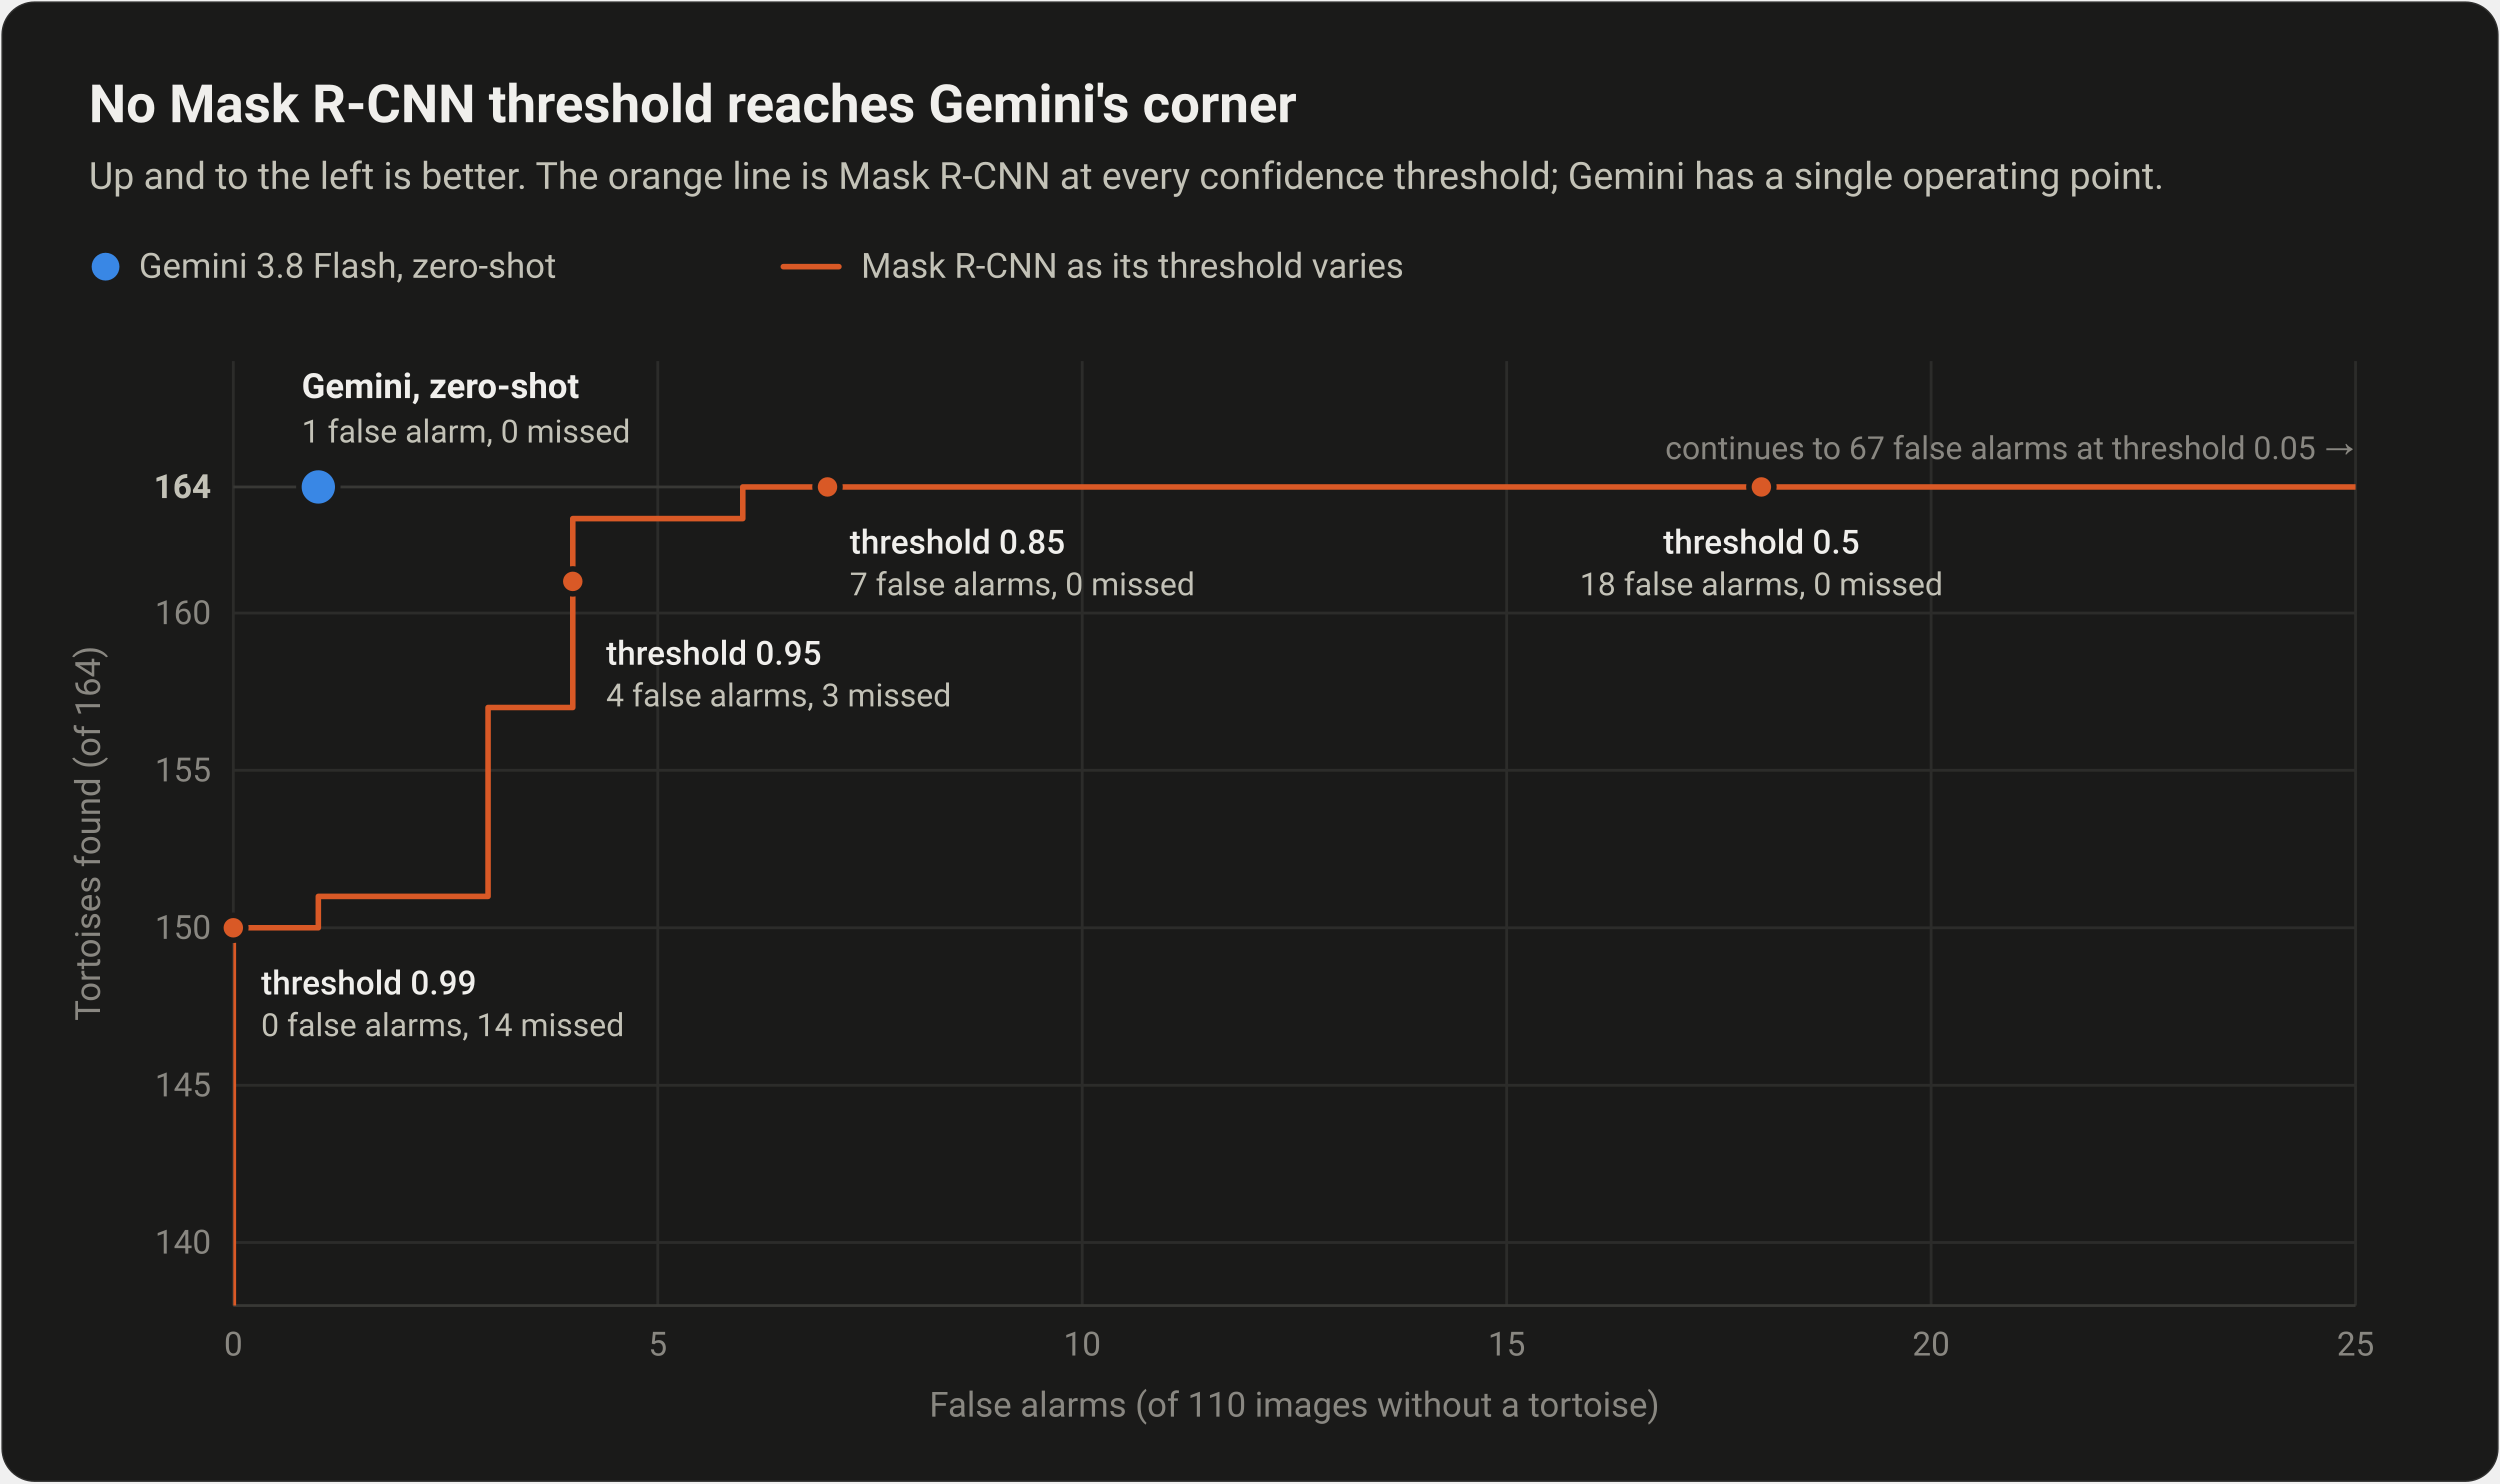
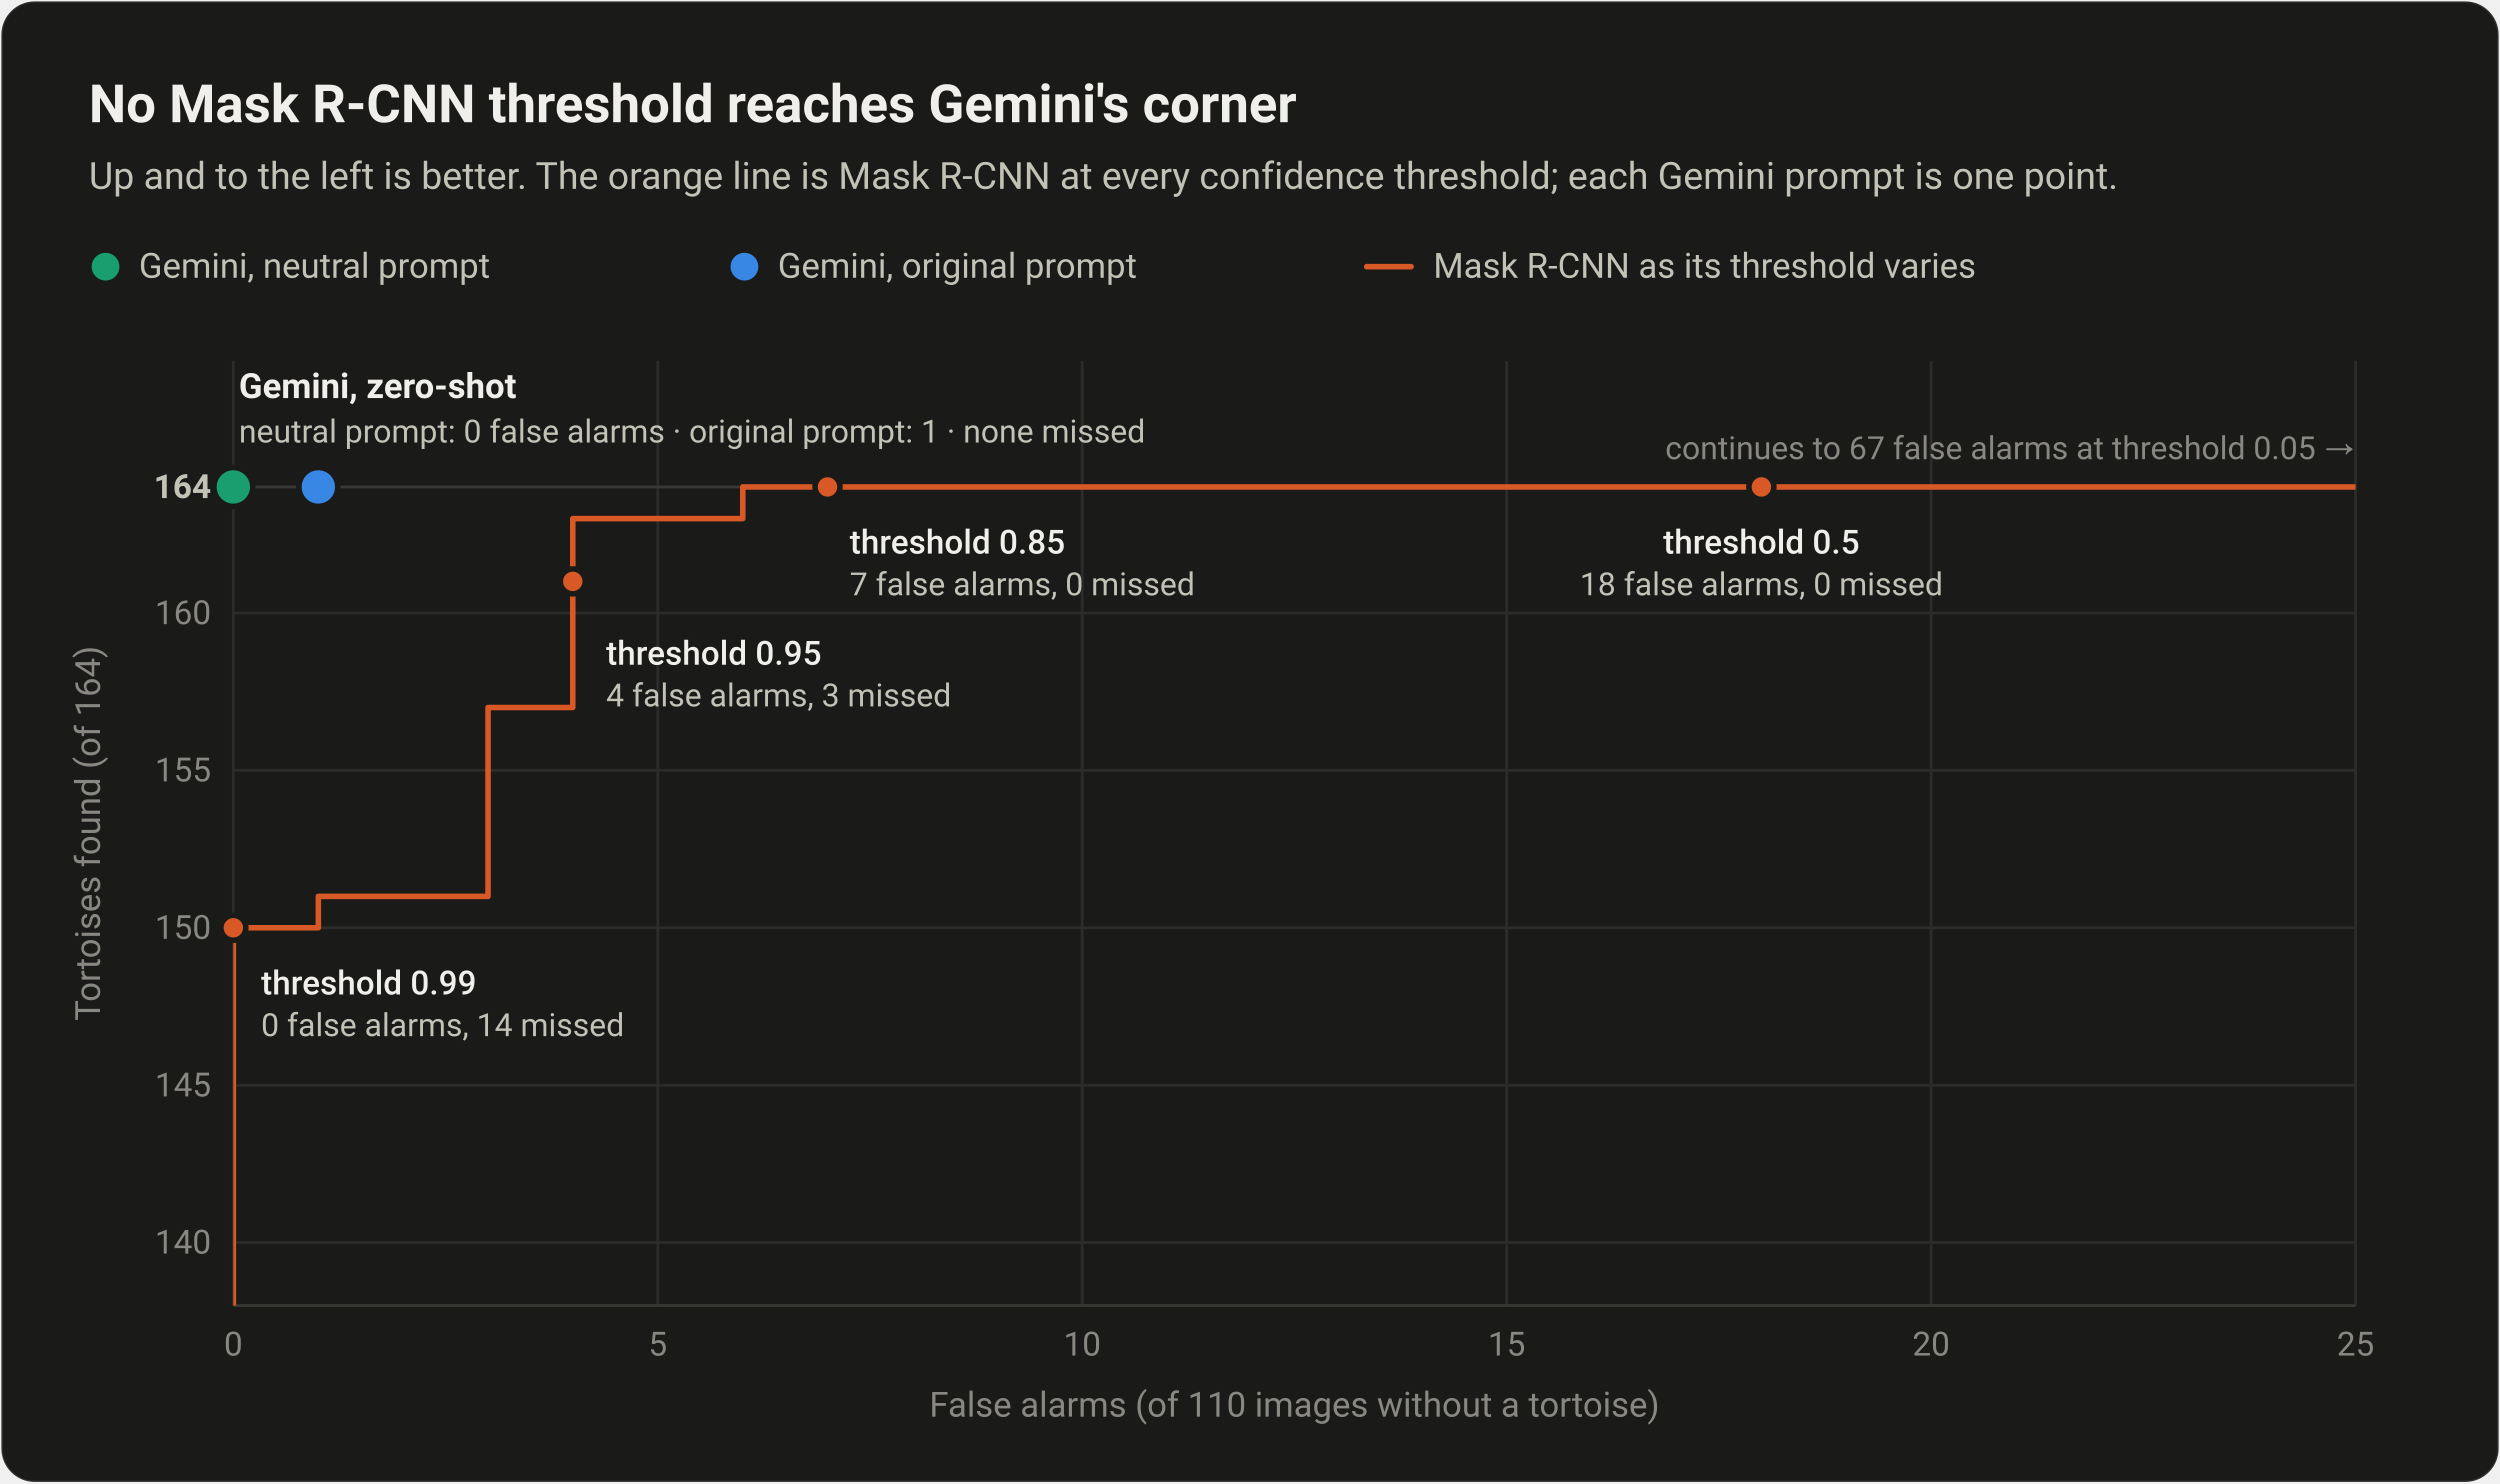
<svg xmlns="http://www.w3.org/2000/svg" width="900" height="534" viewBox="0 0 900 534" role="img" aria-labelledby="t d" font-family="system-ui, -apple-system, 'Segoe UI', Roboto, Helvetica, Arial, sans-serif">
  <rect x="0.5" y="0.5" width="899" height="533" rx="12" fill="#1a1a19" stroke="#ffffff" stroke-opacity="0.1" />
  <text x="32.0" y="44.0" font-size="19" font-weight="600" fill="#f0efec" text-anchor="start">No Mask R-CNN threshold reaches Gemini's corner</text>
-   <text x="32.0" y="68.0" font-size="13.5" font-weight="400" fill="#c3c2b7" text-anchor="start">Up and to the left is better. The orange line is Mask R-CNN at every confidence threshold; Gemini has a single operating point.</text>
-   <circle cx="38" cy="96" r="5" fill="#3987e5" />
-   <text x="50.0" y="100.0" font-size="12.5" font-weight="400" fill="#c3c2b7" text-anchor="start">Gemini 3.8 Flash, zero-shot</text>
-   <line x1="282" y1="96" x2="302" y2="96" stroke="#d95926" stroke-width="2" stroke-linecap="round" />
-   <text x="310.0" y="100.0" font-size="12.5" font-weight="400" fill="#c3c2b7" text-anchor="start">Mask R-CNN as its threshold varies</text>
+   <text x="32.0" y="68.0" font-size="13.5" font-weight="400" fill="#c3c2b7" text-anchor="start">Up and to the left is better. The orange line is Mask R-CNN at every confidence threshold; each Gemini prompt is one point.</text>
+   <circle cx="38" cy="96" r="5" fill="#199e70" />
+   <text x="50.0" y="100.0" font-size="12.5" font-weight="400" fill="#c3c2b7" text-anchor="start">Gemini, neutral prompt</text>
+   <circle cx="268" cy="96" r="5" fill="#3987e5" />
+   <text x="280.0" y="100.0" font-size="12.5" font-weight="400" fill="#c3c2b7" text-anchor="start">Gemini, original prompt</text>
+   <line x1="492" y1="96" x2="508" y2="96" stroke="#d95926" stroke-width="2" stroke-linecap="round" />
+   <text x="516.0" y="100.0" font-size="12.5" font-weight="400" fill="#c3c2b7" text-anchor="start">Mask R-CNN as its threshold varies</text>
  <line x1="84.0" y1="130" x2="84.0" y2="470" stroke="#2c2c2a" />
  <text x="84.0" y="488.0" font-size="12" font-weight="400" fill="#898781" text-anchor="middle">0</text>
  <line x1="236.8" y1="130" x2="236.8" y2="470" stroke="#2c2c2a" />
  <text x="236.8" y="488.0" font-size="12" font-weight="400" fill="#898781" text-anchor="middle">5</text>
  <line x1="389.6" y1="130" x2="389.6" y2="470" stroke="#2c2c2a" />
  <text x="389.6" y="488.0" font-size="12" font-weight="400" fill="#898781" text-anchor="middle">10</text>
  <line x1="542.4" y1="130" x2="542.4" y2="470" stroke="#2c2c2a" />
  <text x="542.4" y="488.0" font-size="12" font-weight="400" fill="#898781" text-anchor="middle">15</text>
  <line x1="695.2" y1="130" x2="695.2" y2="470" stroke="#2c2c2a" />
  <text x="695.2" y="488.0" font-size="12" font-weight="400" fill="#898781" text-anchor="middle">20</text>
  <line x1="848.0" y1="130" x2="848.0" y2="470" stroke="#2c2c2a" />
  <text x="848.0" y="488.0" font-size="12" font-weight="400" fill="#898781" text-anchor="middle">25</text>
  <line x1="84" y1="447.3" x2="848" y2="447.3" stroke="#2c2c2a" />
  <text x="76.0" y="451.3" font-size="12" font-weight="400" fill="#898781" text-anchor="end">140</text>
  <line x1="84" y1="390.7" x2="848" y2="390.7" stroke="#2c2c2a" />
  <text x="76.0" y="394.7" font-size="12" font-weight="400" fill="#898781" text-anchor="end">145</text>
  <line x1="84" y1="334.0" x2="848" y2="334.0" stroke="#2c2c2a" />
  <text x="76.0" y="338.0" font-size="12" font-weight="400" fill="#898781" text-anchor="end">150</text>
  <line x1="84" y1="277.3" x2="848" y2="277.3" stroke="#2c2c2a" />
  <text x="76.0" y="281.3" font-size="12" font-weight="400" fill="#898781" text-anchor="end">155</text>
  <line x1="84" y1="220.7" x2="848" y2="220.7" stroke="#2c2c2a" />
  <text x="76.0" y="224.7" font-size="12" font-weight="400" fill="#898781" text-anchor="end">160</text>
  <line x1="84" y1="175.3" x2="848" y2="175.3" stroke="#383835" />
  <text x="76.0" y="179.3" font-size="12" font-weight="600" fill="#c3c2b7" text-anchor="end">164</text>
  <line x1="84" y1="470" x2="848" y2="470" stroke="#383835" />
  <text x="466.0" y="510.0" font-size="12.5" font-weight="400" fill="#898781" text-anchor="middle">False alarms (of 110 images without a tortoise)</text>
  <text x="36.0" y="300.0" font-size="12.5" font-weight="400" fill="#898781" text-anchor="middle" transform="rotate(-90 36 300.0)">Tortoises found (of 164)</text>
  <clipPath id="plot">
    <rect x="84" y="124" width="764" height="346" />
  </clipPath>
  <path d="M84.0,2034.0 L84.0,2034.0 L84.0,2022.7 L84.0,2022.7 L84.0,2011.3 L84.0,2011.3 L84.0,2000.0 L84.0,2000.0 L84.0,1988.7 L84.0,1988.7 L84.0,1977.3 L84.0,1977.3 L84.0,1966.0 L84.0,1966.0 L84.0,1954.7 L84.0,1954.7 L84.0,1943.3 L84.0,1943.3 L84.0,1932.0 L84.0,1932.0 L84.0,1920.7 L84.0,1920.7 L84.0,1909.3 L84.0,1909.3 L84.0,1898.0 L84.0,1898.0 L84.0,1886.7 L84.0,1886.7 L84.0,1875.3 L84.0,1875.3 L84.0,1864.0 L84.0,1864.0 L84.0,1852.7 L84.0,1852.7 L84.0,1841.3 L84.0,1841.3 L84.0,1830.0 L84.0,1830.0 L84.0,1818.7 L84.0,1818.7 L84.0,1807.3 L84.0,1807.3 L84.0,1796.0 L84.0,1796.0 L84.0,1784.7 L84.0,1784.7 L84.0,1773.3 L84.0,1773.3 L84.0,1762.0 L84.0,1762.0 L84.0,1750.7 L84.0,1750.7 L84.0,1739.3 L84.0,1739.3 L84.0,1728.0 L84.0,1728.0 L84.0,1716.7 L84.0,1716.7 L84.0,1705.3 L84.0,1705.3 L84.0,1694.0 L84.0,1694.0 L84.0,1682.7 L84.0,1682.7 L84.0,1671.3 L84.0,1671.3 L84.0,1660.0 L84.0,1660.0 L84.0,1648.7 L84.0,1648.7 L84.0,1637.3 L84.0,1637.3 L84.0,1626.0 L84.0,1626.0 L84.0,1614.7 L84.0,1614.7 L84.0,1603.3 L84.0,1603.3 L84.0,1592.0 L84.0,1592.0 L84.0,1580.7 L84.0,1580.7 L84.0,1569.3 L84.0,1569.3 L84.0,1558.0 L84.0,1558.0 L84.0,1546.7 L84.0,1546.7 L84.0,1535.3 L84.0,1535.3 L84.0,1524.0 L84.0,1524.0 L84.0,1512.7 L84.0,1512.7 L84.0,1501.3 L84.0,1501.3 L84.0,1490.0 L84.0,1490.0 L84.0,1478.7 L84.0,1478.7 L84.0,1467.3 L84.0,1467.3 L84.0,1456.0 L84.0,1456.0 L84.0,1444.7 L84.0,1444.7 L84.0,1433.3 L84.0,1433.3 L84.0,1422.0 L84.0,1422.0 L84.0,1410.7 L84.0,1410.7 L84.0,1399.3 L84.0,1399.3 L84.0,1388.0 L84.0,1388.0 L84.0,1376.7 L84.0,1376.7 L84.0,1365.3 L84.0,1365.3 L84.0,1354.0 L84.0,1354.0 L84.0,1342.7 L84.0,1342.7 L84.0,1331.3 L84.0,1331.3 L84.0,1320.0 L84.0,1320.0 L84.0,1308.7 L84.0,1308.7 L84.0,1297.3 L84.0,1297.3 L84.0,1286.0 L84.0,1286.0 L84.0,1274.7 L84.0,1274.7 L84.0,1263.3 L84.0,1263.3 L84.0,1252.0 L84.0,1252.0 L84.0,1240.7 L84.0,1240.7 L84.0,1229.3 L84.0,1229.3 L84.0,1218.0 L84.0,1218.0 L84.0,1206.7 L84.0,1206.7 L84.0,1195.3 L84.0,1195.3 L84.0,1184.0 L84.0,1184.0 L84.0,1172.7 L84.0,1172.7 L84.0,1161.3 L84.0,1161.3 L84.0,1150.0 L84.0,1150.0 L84.0,1138.7 L84.0,1138.7 L84.0,1127.3 L84.0,1127.3 L84.0,1116.0 L84.0,1116.0 L84.0,1104.7 L84.0,1104.7 L84.0,1093.3 L84.0,1093.3 L84.0,1082.0 L84.0,1082.0 L84.0,1070.7 L84.0,1070.7 L84.0,1059.3 L84.0,1059.3 L84.0,1048.0 L84.0,1048.0 L84.0,1036.7 L84.0,1036.7 L84.0,1025.3 L84.0,1025.3 L84.0,1014.0 L84.0,1014.0 L84.0,1002.7 L84.0,1002.7 L84.0,991.3 L84.0,991.3 L84.0,980.0 L84.0,980.0 L84.0,968.7 L84.0,968.7 L84.0,957.3 L84.0,957.3 L84.0,946.0 L84.0,946.0 L84.0,934.7 L84.0,934.7 L84.0,923.3 L84.0,923.3 L84.0,912.0 L84.0,912.0 L84.0,900.7 L84.0,900.7 L84.0,889.3 L84.0,889.3 L84.0,878.0 L84.0,878.0 L84.0,866.7 L84.0,866.7 L84.0,855.3 L84.0,855.3 L84.0,844.0 L84.0,844.0 L84.0,832.7 L84.0,832.7 L84.0,821.3 L84.0,821.3 L84.0,810.0 L84.0,810.0 L84.0,798.7 L84.0,798.7 L84.0,787.3 L84.0,787.3 L84.0,776.0 L84.0,776.0 L84.0,764.7 L84.0,764.7 L84.0,753.3 L84.0,753.3 L84.0,742.0 L84.0,742.0 L84.0,730.7 L84.0,730.7 L84.0,719.3 L84.0,719.3 L84.0,708.0 L84.0,708.0 L84.0,696.7 L84.0,696.7 L84.0,685.3 L84.0,685.3 L84.0,674.0 L84.0,674.0 L84.0,662.7 L84.0,662.7 L84.0,651.3 L84.0,651.3 L84.0,640.0 L84.0,640.0 L84.0,628.7 L84.0,628.7 L84.0,617.3 L84.0,617.3 L84.0,606.0 L84.0,606.0 L84.0,594.7 L84.0,594.7 L84.0,583.3 L84.0,583.3 L84.0,572.0 L84.0,572.0 L84.0,560.7 L84.0,560.7 L84.0,549.3 L84.0,549.3 L84.0,538.0 L84.0,538.0 L84.0,526.7 L84.0,526.7 L84.0,515.3 L84.0,515.3 L84.0,504.0 L84.0,504.0 L84.0,492.7 L84.0,492.7 L84.0,481.3 L84.0,481.3 L84.0,470.0 L84.0,470.0 L84.0,458.7 L84.0,458.7 L84.0,447.3 L84.0,447.3 L84.0,436.0 L84.0,436.0 L84.0,424.7 L84.0,424.7 L84.0,413.3 L84.0,413.3 L84.0,402.0 L84.0,402.0 L84.0,390.7 L84.0,390.7 L84.0,379.3 L84.0,379.3 L84.0,368.0 L84.0,368.0 L84.0,356.7 L84.0,356.7 L84.0,345.3 L84.0,345.3 L84.0,334.0 L114.6,334.0 L114.6,334.0 L114.6,334.0 L114.6,322.7 L145.1,322.7 L145.1,322.7 L175.7,322.7 L175.7,322.7 L175.7,322.7 L175.7,311.3 L175.7,311.3 L175.7,300.0 L175.7,300.0 L175.7,288.7 L175.7,288.7 L175.7,277.3 L175.7,277.3 L175.7,266.0 L175.7,266.0 L175.7,254.7 L206.2,254.7 L206.2,254.7 L206.2,254.7 L206.2,243.3 L206.2,243.3 L206.2,232.0 L206.2,232.0 L206.2,220.7 L206.2,220.7 L206.2,209.3 L206.2,209.3 L206.2,198.0 L206.2,198.0 L206.2,186.7 L236.8,186.7 L236.8,186.7 L267.4,186.7 L267.4,186.7 L267.4,186.7 L267.4,175.3 L297.9,175.3 L297.9,175.3 L328.5,175.3 L328.5,175.3 L359.0,175.3 L359.0,175.3 L389.6,175.3 L389.6,175.3 L420.2,175.3 L420.2,175.3 L450.7,175.3 L450.7,175.3 L481.3,175.3 L481.3,175.3 L511.8,175.3 L511.8,175.3 L542.4,175.3 L542.4,175.3 L573.0,175.3 L573.0,175.3 L603.5,175.3 L603.5,175.3 L634.1,175.3 L634.1,175.3 L664.6,175.3 L664.6,175.3 L695.2,175.3 L695.2,175.3 L725.8,175.3 L725.8,175.3 L756.3,175.3 L756.3,175.3 L786.9,175.3 L786.9,175.3 L817.4,175.3 L817.4,175.3 L848.0,175.3 L848.0,175.3 L878.6,175.3 L878.6,175.3 L909.1,175.3 L909.1,175.3 L939.7,175.3 L939.7,175.3 L970.2,175.3 L970.2,175.3 L1000.8,175.3 L1000.8,175.3 L1031.4,175.3 L1031.4,175.3 L1061.9,175.3 L1061.9,175.3 L1092.5,175.3 L1092.5,175.3 L1123.0,175.3 L1123.0,175.3 L1153.6,175.3 L1153.6,175.3 L1184.2,175.3 L1184.2,175.3 L1214.7,175.3 L1214.7,175.3 L1245.3,175.3 L1245.3,175.3 L1275.8,175.3 L1275.8,175.3 L1306.4,175.3 L1306.4,175.3 L1337.0,175.3 L1337.0,175.3 L1367.5,175.3 L1367.5,175.3 L1398.1,175.3 L1398.1,175.3 L1428.6,175.3 L1428.6,175.3 L1459.2,175.3 L1459.2,175.3 L1489.8,175.3 L1489.8,175.3 L1520.3,175.3 L1520.3,175.3 L1550.9,175.3 L1550.9,175.3 L1581.4,175.3 L1581.4,175.3 L1612.0,175.3 L1612.0,175.3 L1642.6,175.3 L1642.6,175.3 L1673.1,175.3 L1673.1,175.3 L1703.7,175.3 L1703.7,175.3 L1734.2,175.3 L1734.2,175.3 L1764.8,175.3 L1764.8,175.3 L1795.4,175.3 L1795.4,175.3 L1825.9,175.3 L1825.9,175.3 L1856.5,175.3 L1856.5,175.3 L1887.0,175.3 L1887.0,175.3 L1917.6,175.3 L1917.6,175.3 L1948.2,175.3 L1948.2,175.3 L1978.7,175.3 L1978.7,175.3 L2009.3,175.3 L2009.3,175.3 L2039.8,175.3 L2039.8,175.3 L2070.4,175.3 L2070.4,175.3 L2101.0,175.3 L2101.0,175.3 L2131.5,175.3 L2131.5,175.3 L2162.1,175.3 L2162.1,175.3 L2192.6,175.3 L2192.6,175.3 L2223.2,175.3 L2223.2,175.3 L2253.8,175.3 L2253.8,175.3 L2284.3,175.3 L2284.3,175.3 L2314.9,175.3 L2314.9,175.3 L2345.4,175.3 L2345.4,175.3 L2376.0,175.3 L2376.0,175.3 L2406.6,175.3 L2406.6,175.3 L2437.1,175.3 L2437.1,175.3 L2467.7,175.3 L2467.7,175.3 L2498.2,175.3 L2498.2,175.3 L2528.8,175.3 L2528.8,175.3 L2559.4,175.3 L2559.4,175.3 L2589.9,175.3 L2589.9,175.3 L2620.5,175.3 L2620.5,175.3 L2651.0,175.3 L2651.0,175.3 L2681.6,175.3 L2681.6,175.3 L2712.2,175.3 L2712.2,175.3 L2742.7,175.3 L2742.7,175.3 L2773.3,175.3 L2773.3,175.3 L2803.8,175.3 L2803.8,175.3 L2834.4,175.3 L2834.4,175.3 L2865.0,175.3 L2865.0,175.3 L2895.5,175.3 L2895.5,175.3 L2926.1,175.3 L2926.1,175.3 L2956.6,175.3 L2956.6,175.3 L2987.2,175.3 L2987.2,175.3 L3017.8,175.3 L3017.8,175.3 L3048.3,175.3 L3048.3,175.3 L3078.9,175.3 L3078.9,175.3 L3109.4,175.3 L3109.4,175.3 L3140.0,175.3 L3140.0,175.3 L3170.6,175.3 L3170.6,175.3 L3201.1,175.3 L3201.1,175.3 L3231.7,175.3 L3231.7,175.3 L3262.2,175.3 L3262.2,175.3 L3292.8,175.3 L3292.8,175.3 L3323.4,175.3 L3323.4,175.3 L3353.9,175.3 L3353.9,175.3 L3384.5,175.3 L3384.5,175.3 L3415.0,175.3 L3415.0,175.3 L3445.6,175.3 L3445.6,175.3" fill="none" stroke="#d95926" stroke-width="2" stroke-linejoin="round" stroke-linecap="round" clip-path="url(#plot)" />
  <text x="848.0" y="165.3" font-size="11.5" font-weight="400" fill="#898781" text-anchor="end">continues to 67 false alarms at threshold 0.05 →</text>
  <circle cx="634.1" cy="175.3" r="4.5" fill="#d95926" stroke="#1a1a19" stroke-width="2" />
  <text x="634.1" y="199.3" font-size="12" font-weight="500" fill="#f0efec" text-anchor="middle">threshold 0.5</text>
  <text x="634.1" y="214.3" font-size="11.5" font-weight="400" fill="#c3c2b7" text-anchor="middle">18 false alarms, 0 missed</text>
  <circle cx="297.9" cy="175.3" r="4.5" fill="#d95926" stroke="#1a1a19" stroke-width="2" />
  <text x="305.9" y="199.3" font-size="12" font-weight="500" fill="#f0efec" text-anchor="start">threshold 0.85</text>
  <text x="305.9" y="214.3" font-size="11.5" font-weight="400" fill="#c3c2b7" text-anchor="start">7 false alarms, 0 missed</text>
  <circle cx="206.2" cy="209.3" r="4.5" fill="#d95926" stroke="#1a1a19" stroke-width="2" />
  <text x="218.2" y="239.3" font-size="12" font-weight="500" fill="#f0efec" text-anchor="start">threshold 0.95</text>
  <text x="218.2" y="254.3" font-size="11.5" font-weight="400" fill="#c3c2b7" text-anchor="start">4 false alarms, 3 missed</text>
  <circle cx="84.0" cy="334.0" r="4.5" fill="#d95926" stroke="#1a1a19" stroke-width="2" />
  <text x="94.0" y="358.0" font-size="12" font-weight="500" fill="#f0efec" text-anchor="start">threshold 0.99</text>
  <text x="94.0" y="373.0" font-size="11.5" font-weight="400" fill="#c3c2b7" text-anchor="start">0 false alarms, 14 missed</text>
  <circle cx="114.6" cy="175.3" r="7" fill="#3987e5" stroke="#1a1a19" stroke-width="2" />
-   <text x="108.6" y="143.3" font-size="12.5" font-weight="600" fill="#f0efec" text-anchor="start">Gemini, zero-shot</text>
-   <text x="108.6" y="159.3" font-size="11.5" font-weight="400" fill="#c3c2b7" text-anchor="start">1 false alarm, 0 missed</text>
+   <circle cx="84.0" cy="175.3" r="7" fill="#199e70" stroke="#1a1a19" stroke-width="2" />
+   <text x="86.0" y="143.3" font-size="12.5" font-weight="600" fill="#f0efec" text-anchor="start">Gemini, zero-shot</text>
+   <text x="86.0" y="159.3" font-size="11.5" font-weight="400" fill="#c3c2b7" text-anchor="start">neutral prompt: 0 false alarms  ·  original prompt: 1  ·  none missed</text>
</svg>
